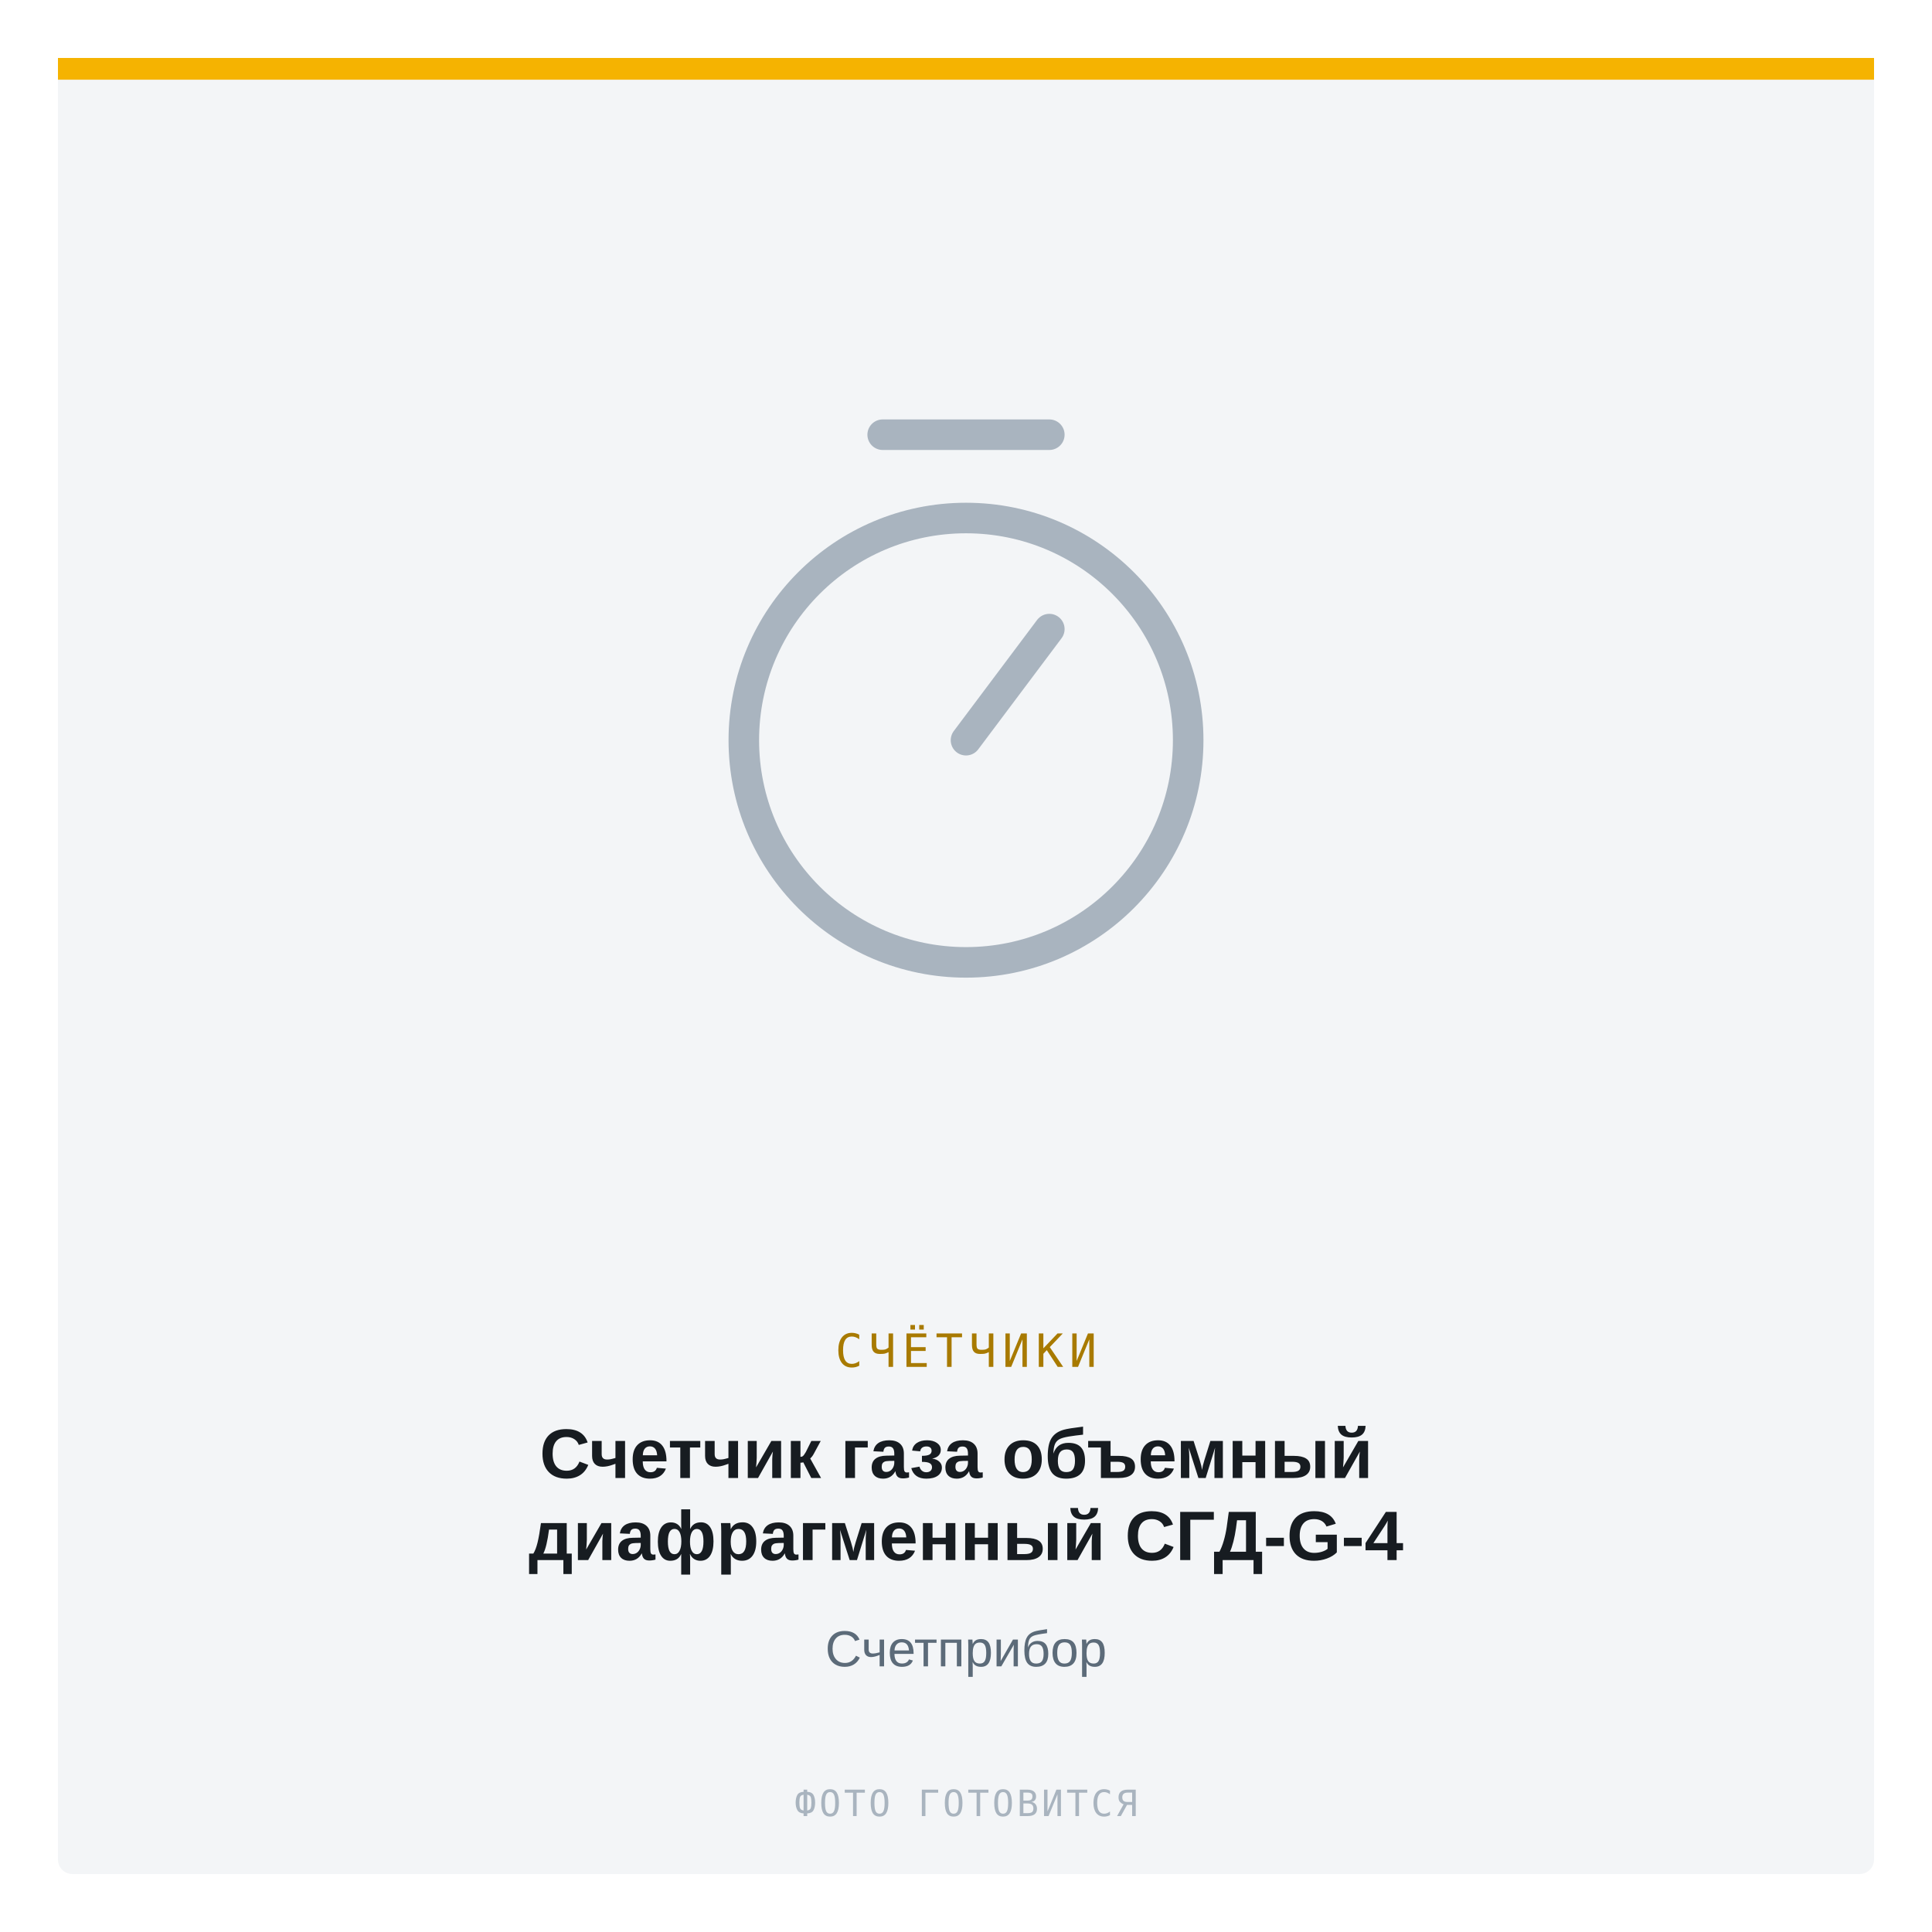
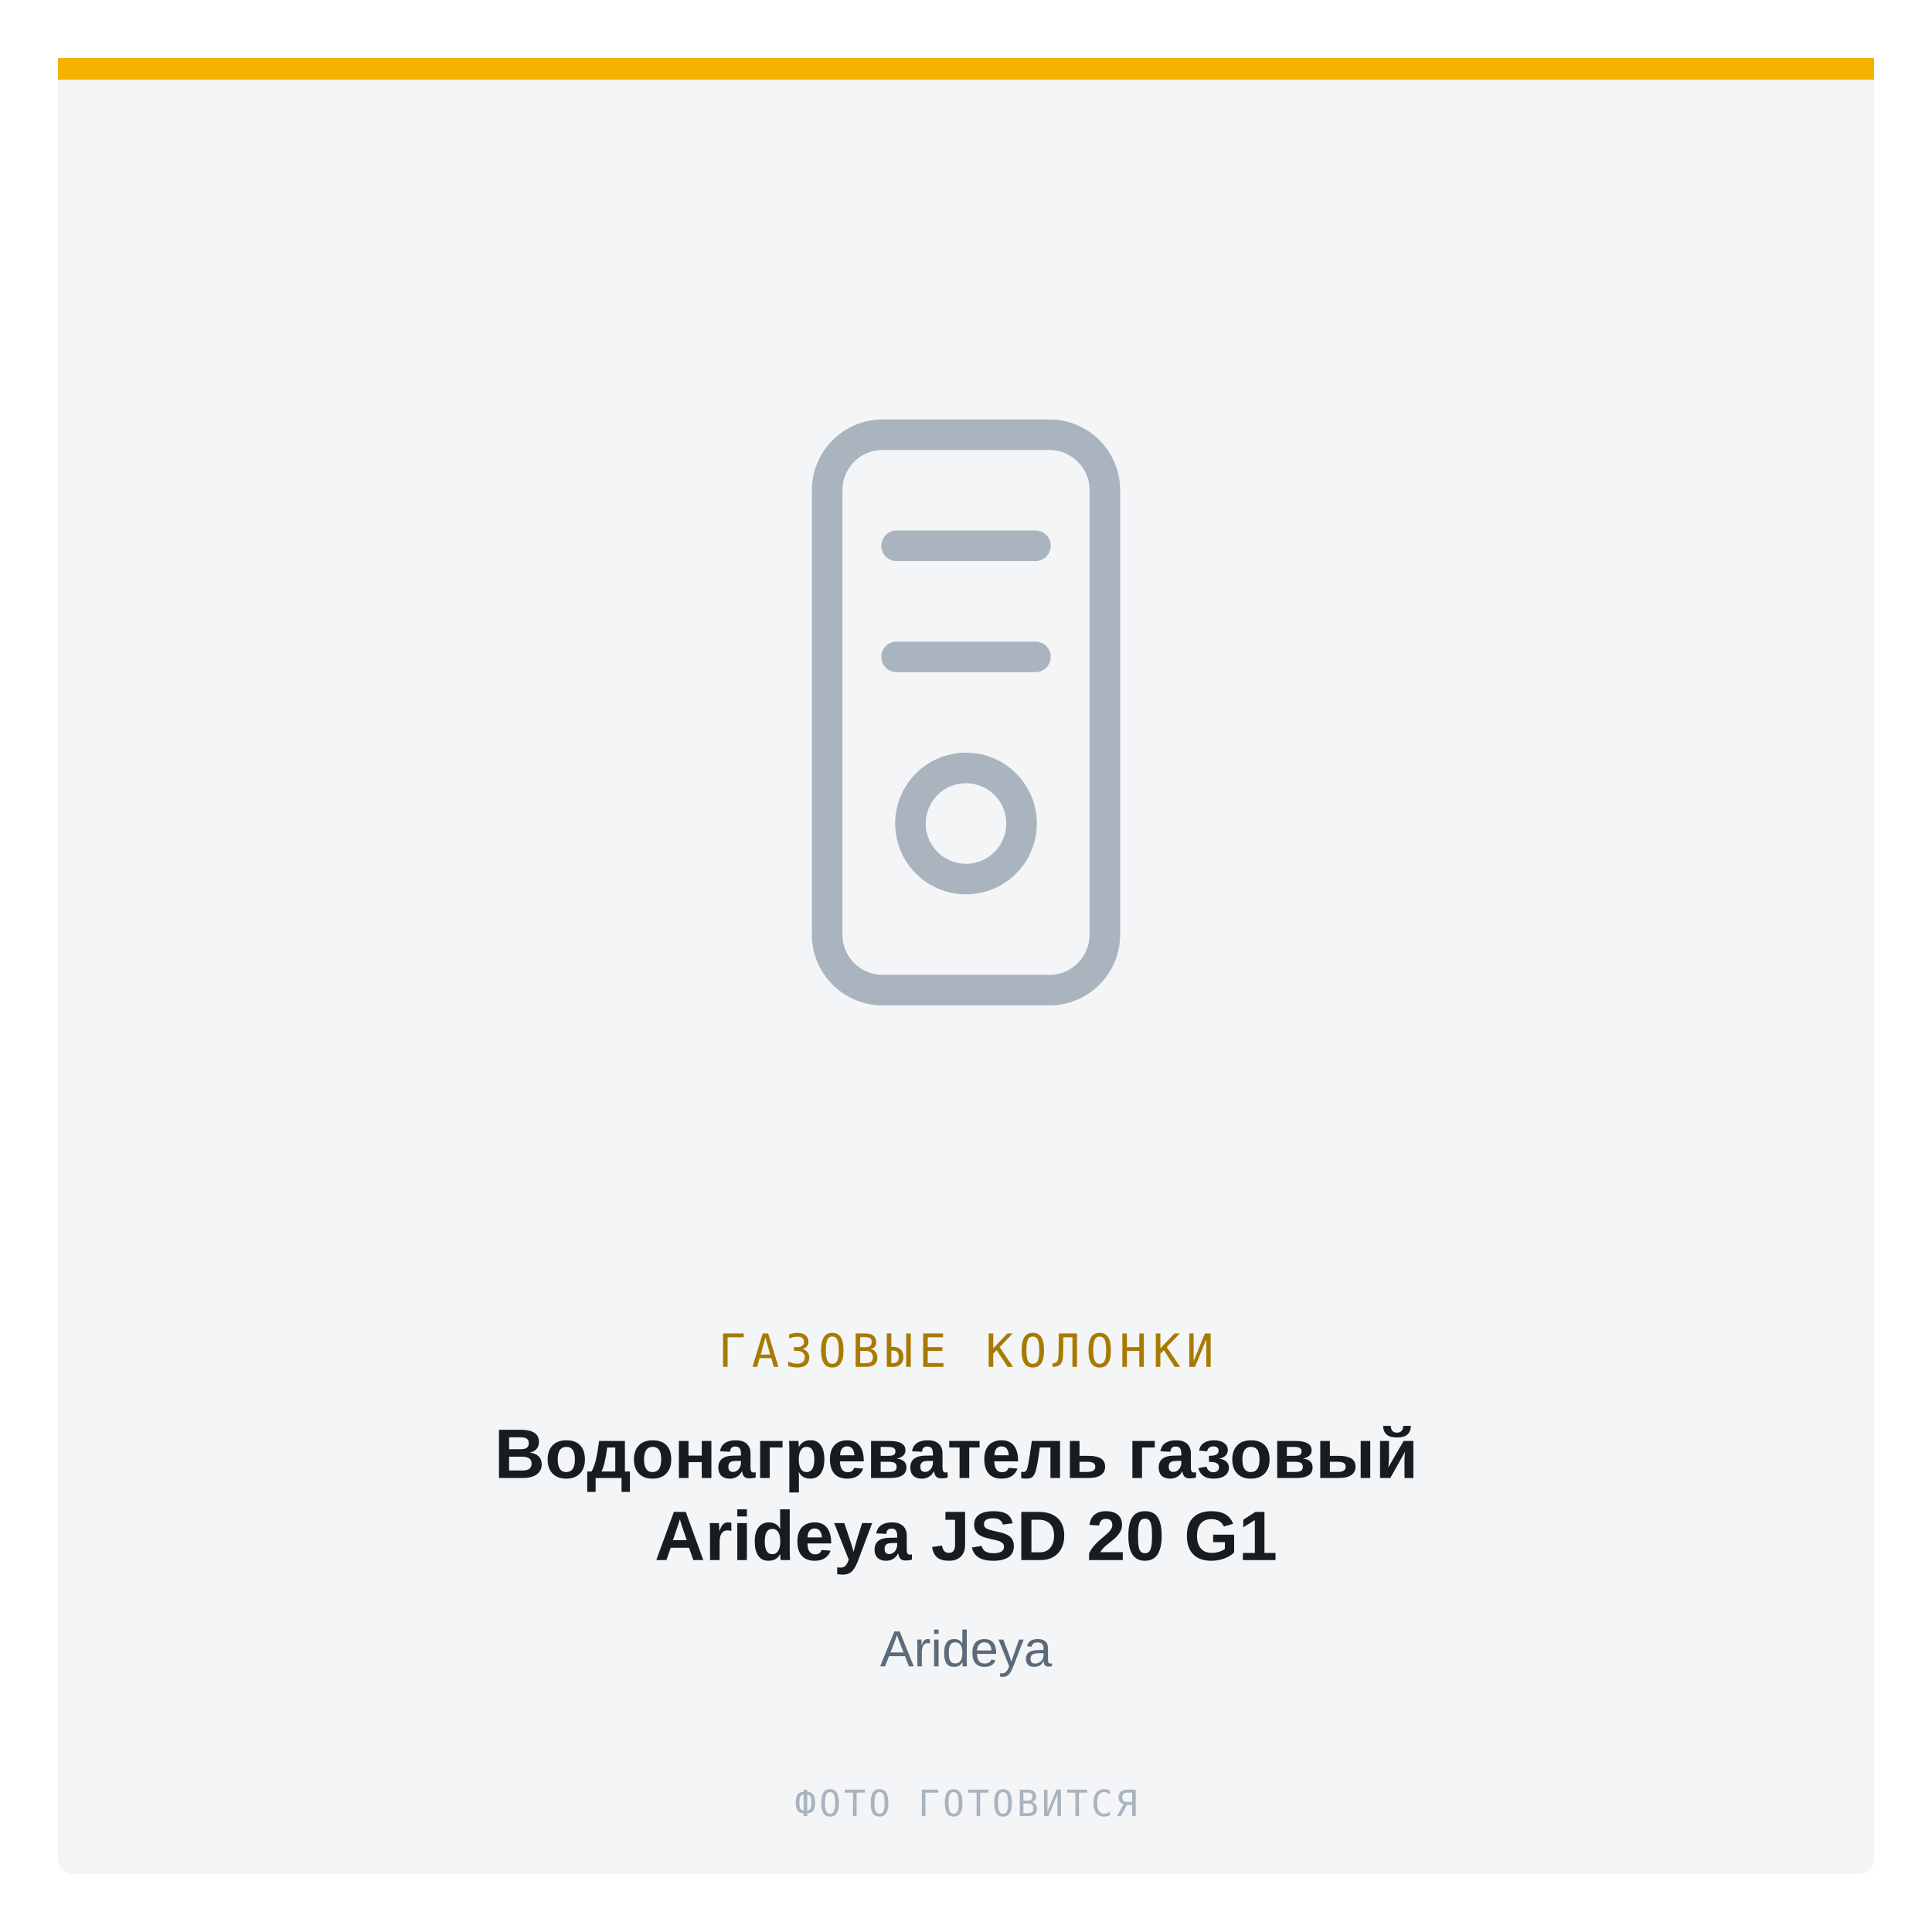
- <svg xmlns="http://www.w3.org/2000/svg" viewBox="0 0 800 800" width="800" height="800" role="img" aria-label="Счетчик газа объемный диафрагменный СГД-G-4">
+ <svg xmlns="http://www.w3.org/2000/svg" viewBox="0 0 800 800" width="800" height="800" role="img" aria-label="Водонагреватель газовый Arideya JSD 20 G1">
  <rect width="800" height="800" fill="#FFFFFF" />
  <rect x="24" y="24" width="752" height="752" rx="6" fill="#F3F5F7" />
  <rect x="24" y="24" width="752" height="9" rx="0" fill="#F5B301" />
  <g transform="translate(400 295) scale(11.5) translate(-12 -12)" fill="none" stroke="#A9B4BF" stroke-width="1.1" stroke-linecap="round" stroke-linejoin="round">
-     <circle cx="12" cy="13" r="8" />
-     <line x1="12" y1="13" x2="15" y2="9" />
-     <line x1="9" y1="2" x2="15" y2="2" />
+     <rect x="7" y="2" width="10" height="20" rx="2" />
+     <line x1="9.5" y1="6" x2="14.5" y2="6" />
+     <line x1="9.5" y1="10" x2="14.5" y2="10" />
+     <circle cx="12" cy="16" r="2" />
  </g>
-   <text x="400" y="566" text-anchor="middle" font-family="'IBM Plex Mono', monospace" font-size="19" letter-spacing="2.4" fill="#A87A00">СЧЁТЧИКИ</text>
+   <text x="400" y="566" text-anchor="middle" font-family="'IBM Plex Mono', monospace" font-size="19" letter-spacing="2.4" fill="#A87A00">ГАЗОВЫЕ КОЛОНКИ</text>
  <text x="400" y="612" text-anchor="middle" font-family="'IBM Plex Sans', Arial, sans-serif" font-size="29" font-weight="700" fill="#171C21">
-     <tspan x="400" dy="0">Счетчик газа объемный</tspan>
-     <tspan x="400" dy="34">диафрагменный СГД-G-4</tspan>
+     <tspan x="400" dy="0">Водонагреватель газовый</tspan>
+     <tspan x="400" dy="34">Arideya JSD 20 G1</tspan>
  </text>
-   <text x="400" y="690" text-anchor="middle" font-family="'IBM Plex Sans', Arial, sans-serif" font-size="21" fill="#5C6B79">Счетприбор</text>
+   <text x="400" y="690" text-anchor="middle" font-family="'IBM Plex Sans', Arial, sans-serif" font-size="21" fill="#5C6B79">Arideya</text>
  <text x="400" y="752" text-anchor="middle" font-family="'IBM Plex Mono', monospace" font-size="15" letter-spacing="1.2" fill="#A9B4BF">ФОТО ГОТОВИТСЯ</text>
</svg>
